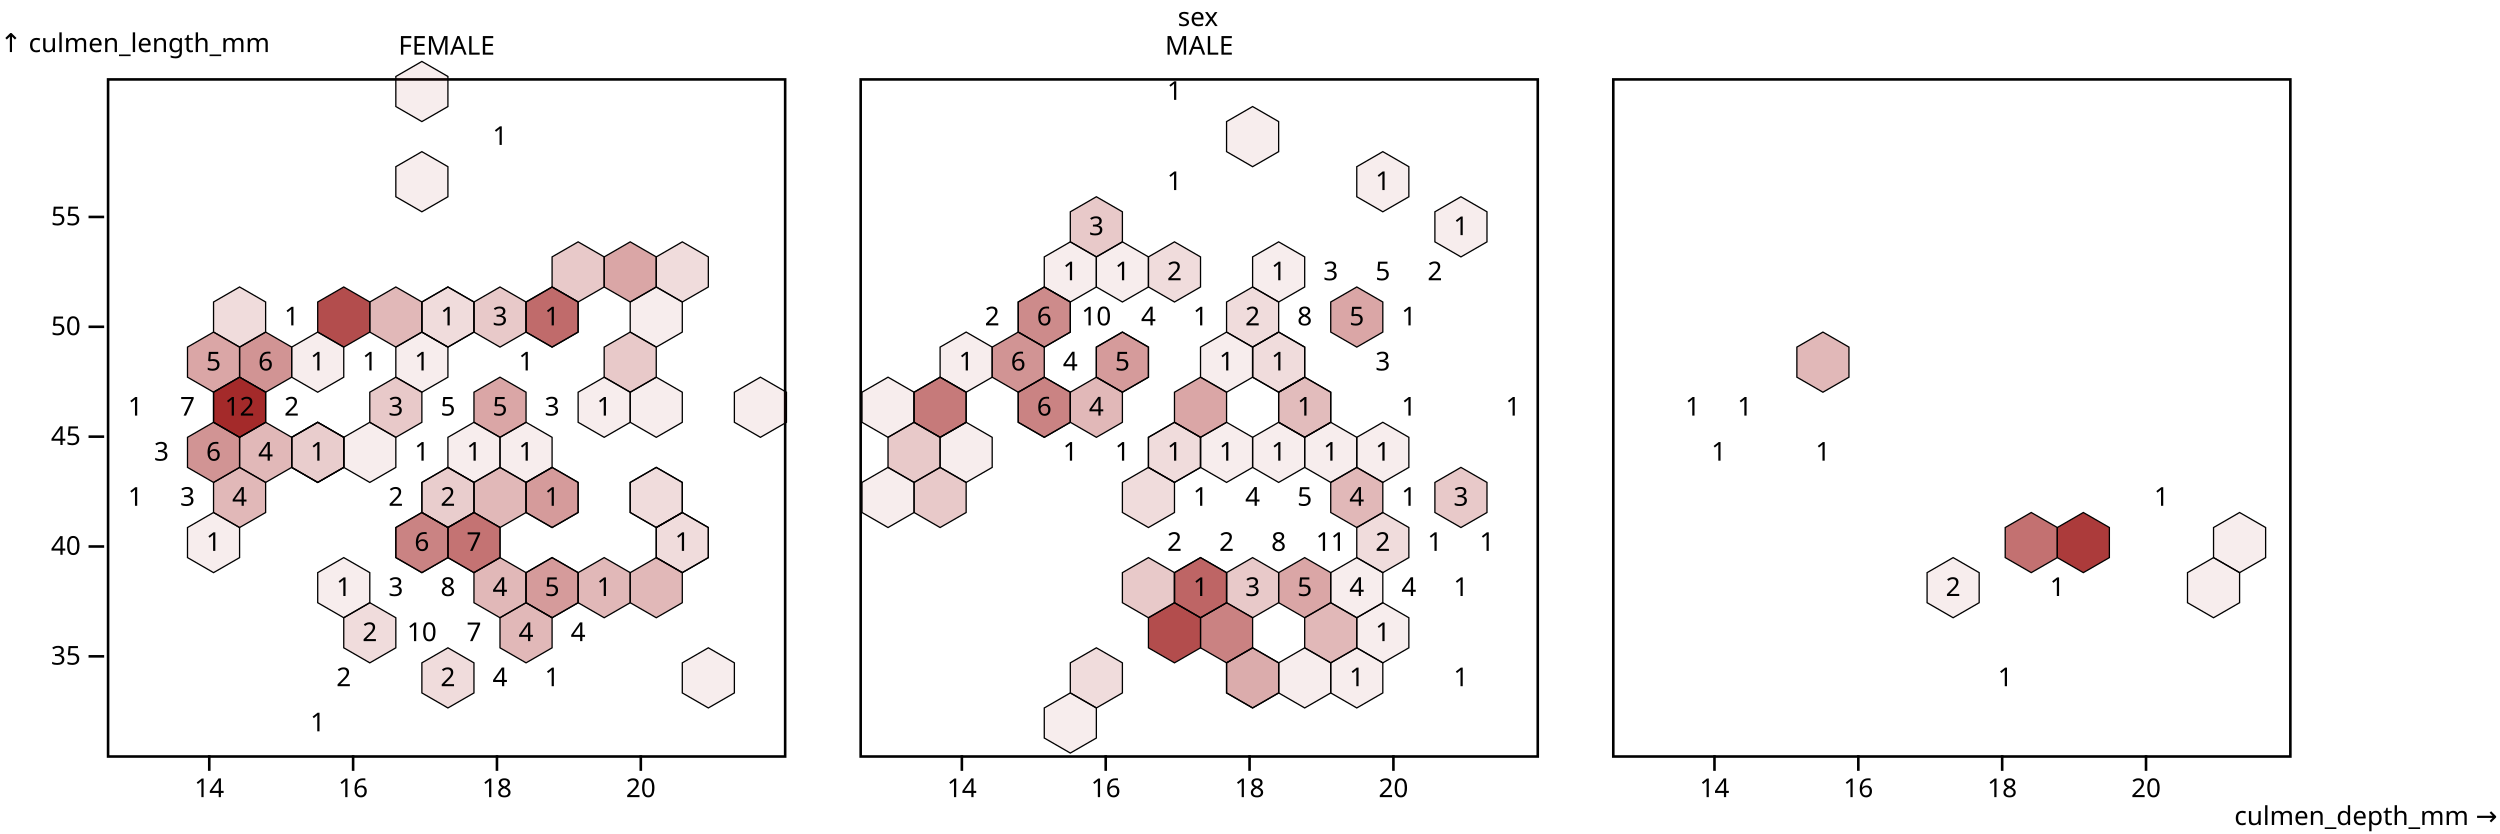
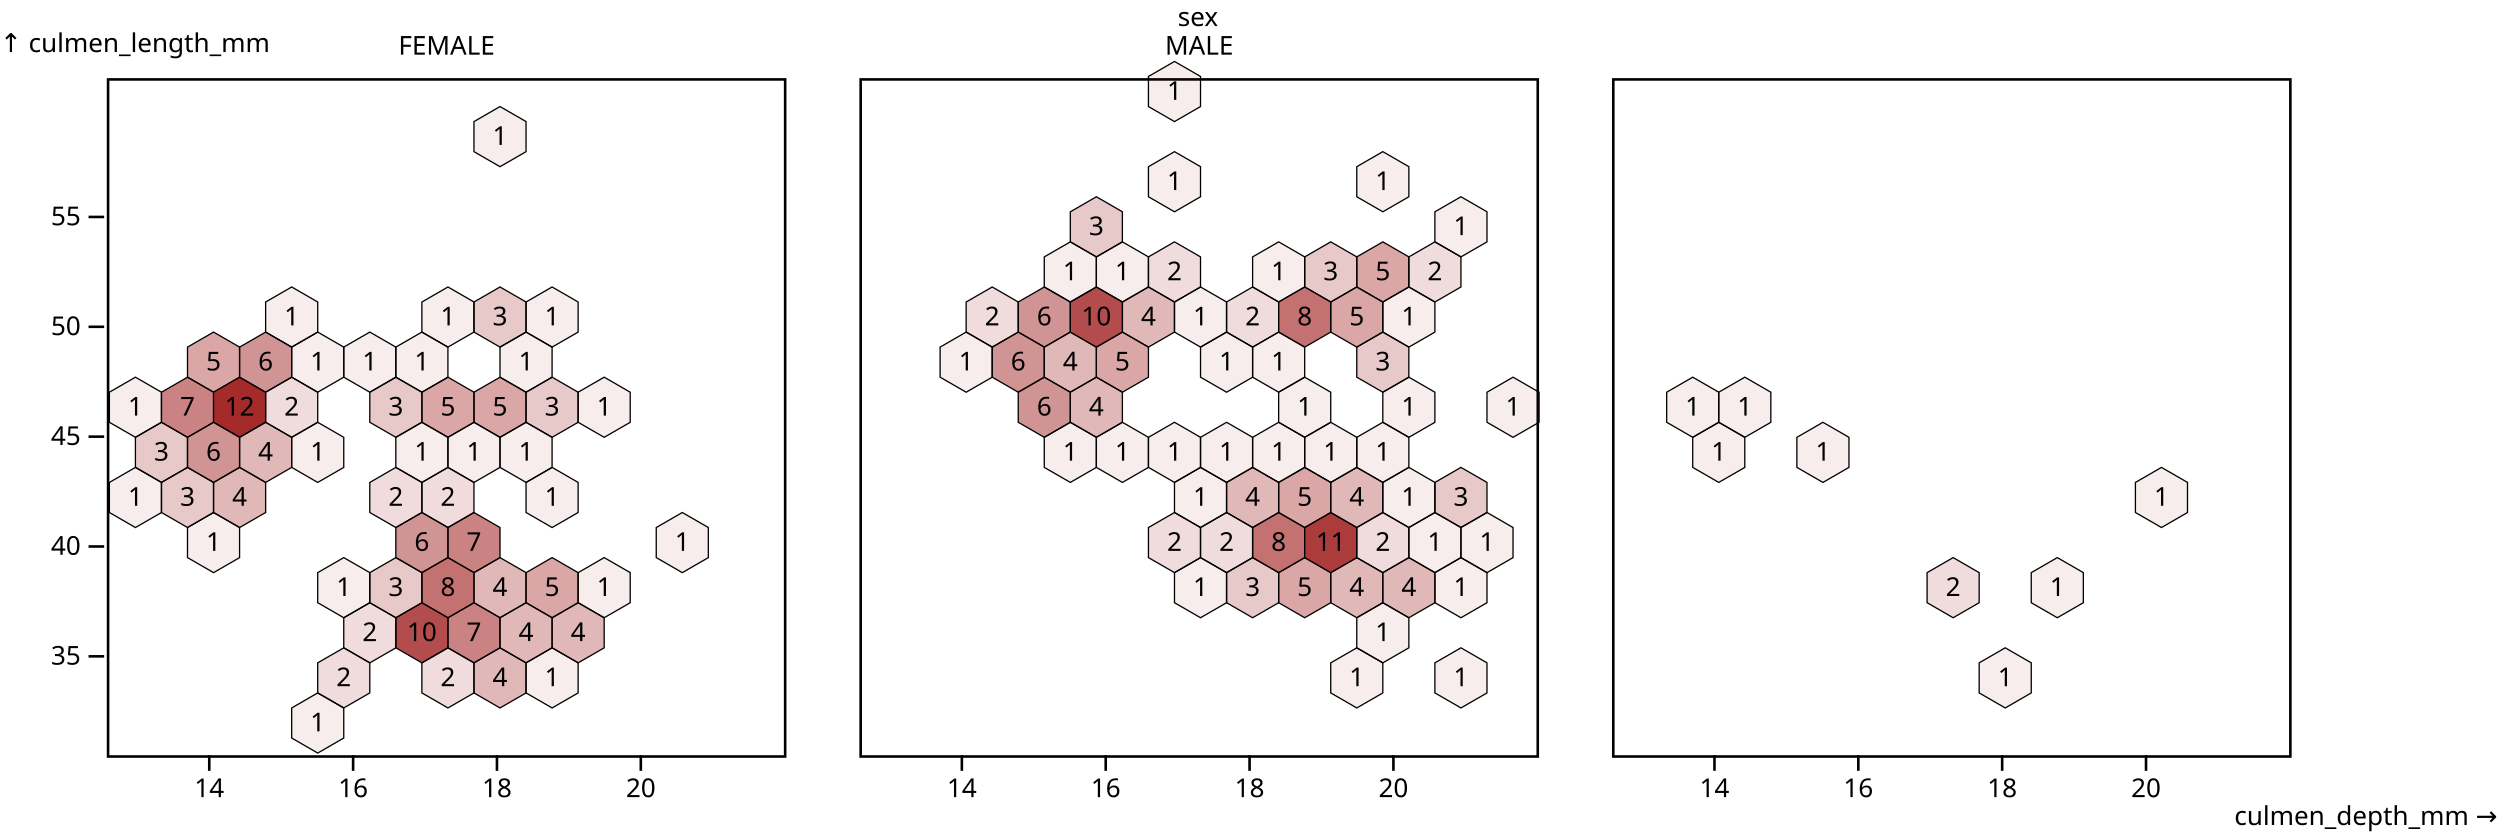
<svg xmlns="http://www.w3.org/2000/svg" class="plot" fill="currentColor" font-family="system-ui, sans-serif" font-size="10" text-anchor="middle" width="960" height="320" viewBox="0 0 960 320">
  <style>
    .plot {
      display: block;
      background: white;
      height: auto;
      height: intrinsic;
      max-width: 100%;
    }

    .plot text,
    .plot tspan {
      white-space: pre;
    }
  </style>
  <g aria-label="y-axis" aria-description="↑ culmen_length_mm" transform="translate(40,0)" fill="none" text-anchor="end" font-variant="tabular-nums">
    <g class="tick" opacity="1" transform="translate(0,252.0345)">
      <line stroke="currentColor" x2="-6" />
      <text fill="currentColor" x="-9" dy="0.32em">35</text>
    </g>
    <g class="tick" opacity="1" transform="translate(0,209.8527)">
      <line stroke="currentColor" x2="-6" />
      <text fill="currentColor" x="-9" dy="0.32em">40</text>
    </g>
    <g class="tick" opacity="1" transform="translate(0,167.6709)">
      <line stroke="currentColor" x2="-6" />
      <text fill="currentColor" x="-9" dy="0.32em">45</text>
    </g>
    <g class="tick" opacity="1" transform="translate(0,125.4891)">
      <line stroke="currentColor" x2="-6" />
      <text fill="currentColor" x="-9" dy="0.32em">50</text>
    </g>
    <g class="tick" opacity="1" transform="translate(0,83.30727)">
      <line stroke="currentColor" x2="-6" />
      <text fill="currentColor" x="-9" dy="0.32em">55</text>
    </g>
    <text fill="currentColor" transform="translate(-40,30)" dy="-1em" text-anchor="start">↑ culmen_length_mm</text>
  </g>
  <g aria-label="fx-axis" aria-description="sex" transform="translate(0,30)" fill="none" text-anchor="middle">
    <g class="tick" opacity="1" transform="translate(171.5,0)">
      <line stroke="currentColor" y2="0" />
      <text fill="currentColor" y="-9" dy="0em">FEMALE</text>
    </g>
    <g class="tick" opacity="1" transform="translate(460.5,0)">
      <line stroke="currentColor" y2="0" />
      <text fill="currentColor" y="-9" dy="0em">MALE</text>
    </g>
    <g class="tick" opacity="1" transform="translate(749.5,0)">
      <line stroke="currentColor" y2="0" />
      <text fill="currentColor" y="-9" dy="0em" />
    </g>
    <text fill="currentColor" transform="translate(460,-30)" dy="1em" text-anchor="middle">sex</text>
  </g>
  <g aria-label="x-axis" transform="translate(41,290)" fill="none" text-anchor="middle" font-variant="tabular-nums">
    <g class="tick" opacity="1" transform="translate(39.35714,0)">
      <line stroke="currentColor" y2="6" />
      <text fill="currentColor" y="9" dy="0.71em">14</text>
    </g>
    <g class="tick" opacity="1" transform="translate(94.59524,0)">
      <line stroke="currentColor" y2="6" />
      <text fill="currentColor" y="9" dy="0.71em">16</text>
    </g>
    <g class="tick" opacity="1" transform="translate(149.8333,0)">
      <line stroke="currentColor" y2="6" />
      <text fill="currentColor" y="9" dy="0.71em">18</text>
    </g>
    <g class="tick" opacity="1" transform="translate(205.0714,0)">
      <line stroke="currentColor" y2="6" />
      <text fill="currentColor" y="9" dy="0.71em">20</text>
    </g>
  </g>
  <g aria-label="x-axis" transform="translate(330,290)" fill="none" text-anchor="middle" font-variant="tabular-nums">
    <g class="tick" opacity="1" transform="translate(39.35714,0)">
      <line stroke="currentColor" y2="6" />
      <text fill="currentColor" y="9" dy="0.71em">14</text>
    </g>
    <g class="tick" opacity="1" transform="translate(94.59524,0)">
      <line stroke="currentColor" y2="6" />
      <text fill="currentColor" y="9" dy="0.71em">16</text>
    </g>
    <g class="tick" opacity="1" transform="translate(149.8333,0)">
      <line stroke="currentColor" y2="6" />
      <text fill="currentColor" y="9" dy="0.71em">18</text>
    </g>
    <g class="tick" opacity="1" transform="translate(205.0714,0)">
      <line stroke="currentColor" y2="6" />
      <text fill="currentColor" y="9" dy="0.71em">20</text>
    </g>
  </g>
  <g aria-label="x-axis" aria-description="culmen_depth_mm →" transform="translate(619,290)" fill="none" text-anchor="middle" font-variant="tabular-nums">
    <g class="tick" opacity="1" transform="translate(39.35714,0)">
      <line stroke="currentColor" y2="6" />
      <text fill="currentColor" y="9" dy="0.71em">14</text>
    </g>
    <g class="tick" opacity="1" transform="translate(94.59524,0)">
      <line stroke="currentColor" y2="6" />
      <text fill="currentColor" y="9" dy="0.71em">16</text>
    </g>
    <g class="tick" opacity="1" transform="translate(149.8333,0)">
      <line stroke="currentColor" y2="6" />
      <text fill="currentColor" y="9" dy="0.71em">18</text>
    </g>
    <g class="tick" opacity="1" transform="translate(205.0714,0)">
      <line stroke="currentColor" y2="6" />
      <text fill="currentColor" y="9" dy="0.71em">20</text>
    </g>
    <text fill="currentColor" transform="translate(340,30)" dy="-0.32em" text-anchor="end">culmen_depth_mm →</text>
  </g>
  <g aria-label="facet" transform="translate(41,0)">
    <rect aria-label="frame" fill="none" stroke="currentColor" transform="translate(0.5,0.5)" x="0" y="30" width="260" height="260" />
    <g aria-label="dot" fill="brown" stroke="black" stroke-width="0.5" transform="translate(0.5,0.5)">
+       <path transform="translate(140.5,207.8461)" d="M0,11.547L10,5.774L10,-5.774L0,-11.547L-10,-5.774L-10,5.774Z" fill-opacity="0.583" />
+       <path transform="translate(180.5,242.4871)" d="M0,11.547L10,5.774L10,-5.774L0,-11.547L-10,-5.774L-10,5.774Z" fill-opacity="0.333" />
+       <path transform="translate(150.5,225.1666)" d="M0,11.547L10,5.774L10,-5.774L0,-11.547L-10,-5.774L-10,5.774Z" fill-opacity="0.333" />
+       <path transform="translate(140.5,242.4871)" d="M0,11.547L10,5.774L10,-5.774L0,-11.547L-10,-5.774L-10,5.774Z" fill-opacity="0.583" />
+       <path transform="translate(170.5,225.1666)" d="M0,11.547L10,5.774L10,-5.774L0,-11.547L-10,-5.774L-10,5.774Z" fill-opacity="0.417" />
+       <path transform="translate(150.5,259.8076)" d="M0,11.547L10,5.774L10,-5.774L0,-11.547L-10,-5.774L-10,5.774Z" fill-opacity="0.333" />
+       <path transform="translate(120.5,207.8461)" d="M0,11.547L10,5.774L10,-5.774L0,-11.547L-10,-5.774L-10,5.774Z" fill-opacity="0.5" />
+       <path transform="translate(120.5,242.4871)" d="M0,11.547L10,5.774L10,-5.774L0,-11.547L-10,-5.774L-10,5.774Z" fill-opacity="0.833" />
+       <path transform="translate(170.5,190.5256)" d="M0,11.547L10,5.774L10,-5.774L0,-11.547L-10,-5.774L-10,5.774Z" fill-opacity="0.083" />
+       <path transform="translate(190.5,225.1666)" d="M0,11.547L10,5.774L10,-5.774L0,-11.547L-10,-5.774L-10,5.774Z" fill-opacity="0.083" />
+       <path transform="translate(160.5,242.4871)" d="M0,11.547L10,5.774L10,-5.774L0,-11.547L-10,-5.774L-10,5.774Z" fill-opacity="0.333" />
+       <path transform="translate(130.5,225.1666)" d="M0,11.547L10,5.774L10,-5.774L0,-11.547L-10,-5.774L-10,5.774Z" fill-opacity="0.667" />
+       <path transform="translate(100.5,242.4871)" d="M0,11.547L10,5.774L10,-5.774L0,-11.547L-10,-5.774L-10,5.774Z" fill-opacity="0.167" />
+       <path transform="translate(170.5,259.8076)" d="M0,11.547L10,5.774L10,-5.774L0,-11.547L-10,-5.774L-10,5.774Z" fill-opacity="0.083" />
+       <path transform="translate(130.5,259.8076)" d="M0,11.547L10,5.774L10,-5.774L0,-11.547L-10,-5.774L-10,5.774Z" fill-opacity="0.167" />
+       <path transform="translate(90.5,259.8076)" d="M0,11.547L10,5.774L10,-5.774L0,-11.547L-10,-5.774L-10,5.774Z" fill-opacity="0.167" />
+       <path transform="translate(90.5,225.1666)" d="M0,11.547L10,5.774L10,-5.774L0,-11.547L-10,-5.774L-10,5.774Z" fill-opacity="0.083" />
+       <path transform="translate(110.5,225.1666)" d="M0,11.547L10,5.774L10,-5.774L0,-11.547L-10,-5.774L-10,5.774Z" fill-opacity="0.25" />
      <path transform="translate(220.5,207.8461)" d="M0,11.547L10,5.774L10,-5.774L0,-11.547L-10,-5.774L-10,5.774Z" fill-opacity="0.083" />
-       <path transform="translate(190.5,225.1666)" d="M0,11.547L10,5.774L10,-5.774L0,-11.547L-10,-5.774L-10,5.774Z" fill-opacity="0.333" />
-       <path transform="translate(230.5,259.8076)" d="M0,11.547L10,5.774L10,-5.774L0,-11.547L-10,-5.774L-10,5.774Z" fill-opacity="0.083" />
-       <path transform="translate(250.5,155.8846)" d="M0,11.547L10,5.774L10,-5.774L0,-11.547L-10,-5.774L-10,5.774Z" fill-opacity="0.083" />
-       <path transform="translate(210.5,225.1666)" d="M0,11.547L10,5.774L10,-5.774L0,-11.547L-10,-5.774L-10,5.774Z" fill-opacity="0.333" />
-       <path transform="translate(170.5,190.5256)" d="M0,11.547L10,5.774L10,-5.774L0,-11.547L-10,-5.774L-10,5.774Z" fill-opacity="0.417" />
-       <path transform="translate(150.5,190.5256)" d="M0,11.547L10,5.774L10,-5.774L0,-11.547L-10,-5.774L-10,5.774Z" fill-opacity="0.333" />
-       <path transform="translate(130.5,190.5256)" d="M0,11.547L10,5.774L10,-5.774L0,-11.547L-10,-5.774L-10,5.774Z" fill-opacity="0.083" />
-       <path transform="translate(210.5,190.5256)" d="M0,11.547L10,5.774L10,-5.774L0,-11.547L-10,-5.774L-10,5.774Z" fill-opacity="0.083" />
-       <path transform="translate(160.5,173.2051)" d="M0,11.547L10,5.774L10,-5.774L0,-11.547L-10,-5.774L-10,5.774Z" fill-opacity="0.083" />
-       <path transform="translate(210.5,155.8846)" d="M0,11.547L10,5.774L10,-5.774L0,-11.547L-10,-5.774L-10,5.774Z" fill-opacity="0.083" />
-       <path transform="translate(140.5,207.8461)" d="M0,11.547L10,5.774L10,-5.774L0,-11.547L-10,-5.774L-10,5.774Z" fill-opacity="0.167" />
-       <path transform="translate(120.5,207.8461)" d="M0,11.547L10,5.774L10,-5.774L0,-11.547L-10,-5.774L-10,5.774Z" fill-opacity="0.167" />
-       <path transform="translate(200.5,103.923)" d="M0,11.547L10,5.774L10,-5.774L0,-11.547L-10,-5.774L-10,5.774Z" fill-opacity="0.417" />
-       <path transform="translate(220.5,103.923)" d="M0,11.547L10,5.774L10,-5.774L0,-11.547L-10,-5.774L-10,5.774Z" fill-opacity="0.167" />
-       <path transform="translate(210.5,121.2436)" d="M0,11.547L10,5.774L10,-5.774L0,-11.547L-10,-5.774L-10,5.774Z" fill-opacity="0.083" />
-       <path transform="translate(180.5,103.923)" d="M0,11.547L10,5.774L10,-5.774L0,-11.547L-10,-5.774L-10,5.774Z" fill-opacity="0.25" />
-       <path transform="translate(170.5,121.2436)" d="M0,11.547L10,5.774L10,-5.774L0,-11.547L-10,-5.774L-10,5.774Z" fill-opacity="0.667" />
-       <path transform="translate(200.5,138.5641)" d="M0,11.547L10,5.774L10,-5.774L0,-11.547L-10,-5.774L-10,5.774Z" fill-opacity="0.25" />
-       <path transform="translate(110.5,121.2436)" d="M0,11.547L10,5.774L10,-5.774L0,-11.547L-10,-5.774L-10,5.774Z" fill-opacity="0.333" />
-       <path transform="translate(60.5,138.5641)" d="M0,11.547L10,5.774L10,-5.774L0,-11.547L-10,-5.774L-10,5.774Z" fill-opacity="0.5" />
-       <path transform="translate(50.5,121.2436)" d="M0,11.547L10,5.774L10,-5.774L0,-11.547L-10,-5.774L-10,5.774Z" fill-opacity="0.167" />
-       <path transform="translate(120.5,34.64102)" d="M0,11.547L10,5.774L10,-5.774L0,-11.547L-10,-5.774L-10,5.774Z" fill-opacity="0.083" />
-       <path transform="translate(90.5,121.2436)" d="M0,11.547L10,5.774L10,-5.774L0,-11.547L-10,-5.774L-10,5.774Z" fill-opacity="0.833" />
-       <path transform="translate(80.5,173.2051)" d="M0,11.547L10,5.774L10,-5.774L0,-11.547L-10,-5.774L-10,5.774Z" fill-opacity="0.083" />
-       <path transform="translate(100.5,173.2051)" d="M0,11.547L10,5.774L10,-5.774L0,-11.547L-10,-5.774L-10,5.774Z" fill-opacity="0.083" />
-       <path transform="translate(130.5,121.2436)" d="M0,11.547L10,5.774L10,-5.774L0,-11.547L-10,-5.774L-10,5.774Z" fill-opacity="0.083" />
-       <path transform="translate(120.5,69.28203)" d="M0,11.547L10,5.774L10,-5.774L0,-11.547L-10,-5.774L-10,5.774Z" fill-opacity="0.083" />
-       <path transform="translate(140.5,207.8461)" d="M0,11.547L10,5.774L10,-5.774L0,-11.547L-10,-5.774L-10,5.774Z" fill-opacity="0.583" />
-       <path transform="translate(150.5,225.1666)" d="M0,11.547L10,5.774L10,-5.774L0,-11.547L-10,-5.774L-10,5.774Z" fill-opacity="0.333" />
-       <path transform="translate(170.5,225.1666)" d="M0,11.547L10,5.774L10,-5.774L0,-11.547L-10,-5.774L-10,5.774Z" fill-opacity="0.417" />
-       <path transform="translate(120.5,207.8461)" d="M0,11.547L10,5.774L10,-5.774L0,-11.547L-10,-5.774L-10,5.774Z" fill-opacity="0.5" />
-       <path transform="translate(170.5,190.5256)" d="M0,11.547L10,5.774L10,-5.774L0,-11.547L-10,-5.774L-10,5.774Z" fill-opacity="0.083" />
-       <path transform="translate(160.5,242.4871)" d="M0,11.547L10,5.774L10,-5.774L0,-11.547L-10,-5.774L-10,5.774Z" fill-opacity="0.333" />
-       <path transform="translate(100.5,242.4871)" d="M0,11.547L10,5.774L10,-5.774L0,-11.547L-10,-5.774L-10,5.774Z" fill-opacity="0.167" />
-       <path transform="translate(130.5,259.8076)" d="M0,11.547L10,5.774L10,-5.774L0,-11.547L-10,-5.774L-10,5.774Z" fill-opacity="0.167" />
-       <path transform="translate(90.5,225.1666)" d="M0,11.547L10,5.774L10,-5.774L0,-11.547L-10,-5.774L-10,5.774Z" fill-opacity="0.083" />
-       <path transform="translate(220.5,207.8461)" d="M0,11.547L10,5.774L10,-5.774L0,-11.547L-10,-5.774L-10,5.774Z" fill-opacity="0.083" />
+       <path transform="translate(80.5,277.1281)" d="M0,11.547L10,5.774L10,-5.774L0,-11.547L-10,-5.774L-10,5.774Z" fill-opacity="0.083" />
      <path transform="translate(150.5,155.8846)" d="M0,11.547L10,5.774L10,-5.774L0,-11.547L-10,-5.774L-10,5.774Z" fill-opacity="0.417" />
+       <path transform="translate(170.5,155.8846)" d="M0,11.547L10,5.774L10,-5.774L0,-11.547L-10,-5.774L-10,5.774Z" fill-opacity="0.25" />
      <path transform="translate(140.5,173.2051)" d="M0,11.547L10,5.774L10,-5.774L0,-11.547L-10,-5.774L-10,5.774Z" fill-opacity="0.083" />
+       <path transform="translate(130.5,155.8846)" d="M0,11.547L10,5.774L10,-5.774L0,-11.547L-10,-5.774L-10,5.774Z" fill-opacity="0.417" />
+       <path transform="translate(150.5,51.96152)" d="M0,11.547L10,5.774L10,-5.774L0,-11.547L-10,-5.774L-10,5.774Z" fill-opacity="0.083" />
      <path transform="translate(130.5,190.5256)" d="M0,11.547L10,5.774L10,-5.774L0,-11.547L-10,-5.774L-10,5.774Z" fill-opacity="0.167" />
+       <path transform="translate(110.5,190.5256)" d="M0,11.547L10,5.774L10,-5.774L0,-11.547L-10,-5.774L-10,5.774Z" fill-opacity="0.167" />
      <path transform="translate(150.5,121.2436)" d="M0,11.547L10,5.774L10,-5.774L0,-11.547L-10,-5.774L-10,5.774Z" fill-opacity="0.25" />
      <path transform="translate(120.5,138.5641)" d="M0,11.547L10,5.774L10,-5.774L0,-11.547L-10,-5.774L-10,5.774Z" fill-opacity="0.083" />
+       <path transform="translate(160.5,138.5641)" d="M0,11.547L10,5.774L10,-5.774L0,-11.547L-10,-5.774L-10,5.774Z" fill-opacity="0.083" />
      <path transform="translate(110.5,155.8846)" d="M0,11.547L10,5.774L10,-5.774L0,-11.547L-10,-5.774L-10,5.774Z" fill-opacity="0.25" />
+       <path transform="translate(120.5,173.2051)" d="M0,11.547L10,5.774L10,-5.774L0,-11.547L-10,-5.774L-10,5.774Z" fill-opacity="0.083" />
      <path transform="translate(130.5,121.2436)" d="M0,11.547L10,5.774L10,-5.774L0,-11.547L-10,-5.774L-10,5.774Z" fill-opacity="0.083" />
+       <path transform="translate(100.5,138.5641)" d="M0,11.547L10,5.774L10,-5.774L0,-11.547L-10,-5.774L-10,5.774Z" fill-opacity="0.083" />
      <path transform="translate(190.5,155.8846)" d="M0,11.547L10,5.774L10,-5.774L0,-11.547L-10,-5.774L-10,5.774Z" fill-opacity="0.083" />
+       <path transform="translate(160.5,173.2051)" d="M0,11.547L10,5.774L10,-5.774L0,-11.547L-10,-5.774L-10,5.774Z" fill-opacity="0.083" />
      <path transform="translate(170.5,121.2436)" d="M0,11.547L10,5.774L10,-5.774L0,-11.547L-10,-5.774L-10,5.774Z" fill-opacity="0.083" />
+       <path transform="translate(10.5,155.8846)" d="M0,11.547L10,5.774L10,-5.774L0,-11.547L-10,-5.774L-10,5.774Z" fill-opacity="0.083" />
      <path transform="translate(40.5,138.5641)" d="M0,11.547L10,5.774L10,-5.774L0,-11.547L-10,-5.774L-10,5.774Z" fill-opacity="0.417" />
+       <path transform="translate(30.5,155.8846)" d="M0,11.547L10,5.774L10,-5.774L0,-11.547L-10,-5.774L-10,5.774Z" fill-opacity="0.583" />
      <path transform="translate(50.5,155.8846)" d="M0,11.547L10,5.774L10,-5.774L0,-11.547L-10,-5.774L-10,5.774Z" fill-opacity="1" />
+       <path transform="translate(20.5,173.2051)" d="M0,11.547L10,5.774L10,-5.774L0,-11.547L-10,-5.774L-10,5.774Z" fill-opacity="0.25" />
      <path transform="translate(40.5,207.8461)" d="M0,11.547L10,5.774L10,-5.774L0,-11.547L-10,-5.774L-10,5.774Z" fill-opacity="0.083" />
+       <path transform="translate(30.5,190.5256)" d="M0,11.547L10,5.774L10,-5.774L0,-11.547L-10,-5.774L-10,5.774Z" fill-opacity="0.25" />
      <path transform="translate(60.5,173.2051)" d="M0,11.547L10,5.774L10,-5.774L0,-11.547L-10,-5.774L-10,5.774Z" fill-opacity="0.333" />
+       <path transform="translate(10.5,190.5256)" d="M0,11.547L10,5.774L10,-5.774L0,-11.547L-10,-5.774L-10,5.774Z" fill-opacity="0.083" />
      <path transform="translate(50.5,190.5256)" d="M0,11.547L10,5.774L10,-5.774L0,-11.547L-10,-5.774L-10,5.774Z" fill-opacity="0.333" />
+       <path transform="translate(60.5,138.5641)" d="M0,11.547L10,5.774L10,-5.774L0,-11.547L-10,-5.774L-10,5.774Z" fill-opacity="0.5" />
      <path transform="translate(40.5,173.2051)" d="M0,11.547L10,5.774L10,-5.774L0,-11.547L-10,-5.774L-10,5.774Z" fill-opacity="0.5" />
+       <path transform="translate(70.5,155.8846)" d="M0,11.547L10,5.774L10,-5.774L0,-11.547L-10,-5.774L-10,5.774Z" fill-opacity="0.167" />
      <path transform="translate(80.5,138.5641)" d="M0,11.547L10,5.774L10,-5.774L0,-11.547L-10,-5.774L-10,5.774Z" fill-opacity="0.083" />
-       <path transform="translate(80.5,173.2051)" d="M0,11.547L10,5.774L10,-5.774L0,-11.547L-10,-5.774L-10,5.774Z" fill-opacity="0.083" />
-       <path transform="translate(210.5,190.5256)" d="M0,11.547L10,5.774L10,-5.774L0,-11.547L-10,-5.774L-10,5.774Z" fill-opacity="0.083" />
-       <path transform="translate(170.5,225.1666)" d="M0,11.547L10,5.774L10,-5.774L0,-11.547L-10,-5.774L-10,5.774Z" fill-opacity="0.083" />
-       <path transform="translate(50.5,155.8846)" d="M0,11.547L10,5.774L10,-5.774L0,-11.547L-10,-5.774L-10,5.774Z" fill-opacity="0.083" />
+       <path transform="translate(70.5,121.2436)" d="M0,11.547L10,5.774L10,-5.774L0,-11.547L-10,-5.774L-10,5.774Z" fill-opacity="0.083" />
      <path transform="translate(80.5,173.2051)" d="M0,11.547L10,5.774L10,-5.774L0,-11.547L-10,-5.774L-10,5.774Z" fill-opacity="0.083" />
    </g>
    <g aria-label="text" font-variant="tabular-nums" transform="translate(0.5,0.5)">
      <text y="0.32em" transform="translate(140.5,207.8461)">7</text>
      <text y="0.32em" transform="translate(180.5,242.4871)">4</text>
      <text y="0.32em" transform="translate(150.5,225.1666)">4</text>
      <text y="0.32em" transform="translate(140.5,242.4871)">7</text>
      <text y="0.32em" transform="translate(170.5,225.1666)">5</text>
      <text y="0.32em" transform="translate(150.5,259.8076)">4</text>
      <text y="0.32em" transform="translate(120.5,207.8461)">6</text>
      <text y="0.32em" transform="translate(120.5,242.4871)">10</text>
      <text y="0.32em" transform="translate(170.5,190.5256)">1</text>
      <text y="0.32em" transform="translate(190.5,225.1666)">1</text>
      <text y="0.32em" transform="translate(160.5,242.4871)">4</text>
      <text y="0.32em" transform="translate(130.5,225.1666)">8</text>
      <text y="0.32em" transform="translate(100.5,242.4871)">2</text>
      <text y="0.32em" transform="translate(170.5,259.8076)">1</text>
      <text y="0.32em" transform="translate(130.5,259.8076)">2</text>
      <text y="0.32em" transform="translate(90.5,259.8076)">2</text>
      <text y="0.32em" transform="translate(90.5,225.1666)">1</text>
      <text y="0.32em" transform="translate(110.5,225.1666)">3</text>
      <text y="0.32em" transform="translate(220.5,207.8461)">1</text>
      <text y="0.32em" transform="translate(80.5,277.1281)">1</text>
      <text y="0.32em" transform="translate(150.5,155.8846)">5</text>
      <text y="0.32em" transform="translate(170.5,155.8846)">3</text>
      <text y="0.32em" transform="translate(140.5,173.2051)">1</text>
      <text y="0.32em" transform="translate(130.5,155.8846)">5</text>
      <text y="0.32em" transform="translate(150.5,51.96152)">1</text>
      <text y="0.32em" transform="translate(130.5,190.5256)">2</text>
      <text y="0.32em" transform="translate(110.5,190.5256)">2</text>
      <text y="0.32em" transform="translate(150.5,121.2436)">3</text>
      <text y="0.32em" transform="translate(120.5,138.5641)">1</text>
      <text y="0.32em" transform="translate(160.5,138.5641)">1</text>
      <text y="0.32em" transform="translate(110.5,155.8846)">3</text>
      <text y="0.32em" transform="translate(120.5,173.2051)">1</text>
      <text y="0.32em" transform="translate(130.5,121.2436)">1</text>
      <text y="0.32em" transform="translate(100.5,138.5641)">1</text>
      <text y="0.32em" transform="translate(190.5,155.8846)">1</text>
      <text y="0.32em" transform="translate(160.5,173.2051)">1</text>
      <text y="0.32em" transform="translate(170.5,121.2436)">1</text>
      <text y="0.32em" transform="translate(10.5,155.8846)">1</text>
      <text y="0.32em" transform="translate(40.5,138.5641)">5</text>
      <text y="0.32em" transform="translate(30.5,155.8846)">7</text>
      <text y="0.32em" transform="translate(50.5,155.8846)">12</text>
      <text y="0.32em" transform="translate(20.5,173.2051)">3</text>
      <text y="0.32em" transform="translate(40.5,207.8461)">1</text>
      <text y="0.32em" transform="translate(30.5,190.5256)">3</text>
      <text y="0.32em" transform="translate(60.5,173.2051)">4</text>
      <text y="0.32em" transform="translate(10.5,190.5256)">1</text>
      <text y="0.32em" transform="translate(50.5,190.5256)">4</text>
      <text y="0.32em" transform="translate(60.5,138.5641)">6</text>
      <text y="0.32em" transform="translate(40.5,173.2051)">6</text>
      <text y="0.32em" transform="translate(70.5,155.8846)">2</text>
      <text y="0.32em" transform="translate(80.5,138.5641)">1</text>
      <text y="0.32em" transform="translate(70.5,121.2436)">1</text>
      <text y="0.32em" transform="translate(80.5,173.2051)">1</text>
    </g>
  </g>
  <g aria-label="facet" transform="translate(330,0)">
    <rect aria-label="frame" fill="none" stroke="currentColor" transform="translate(0.5,0.5)" x="0" y="30" width="260" height="260" />
    <g aria-label="dot" fill="brown" stroke="black" stroke-width="0.5" transform="translate(0.5,0.5)">
      <path transform="translate(170.5,225.1666)" d="M0,11.547L10,5.774L10,-5.774L0,-11.547L-10,-5.774L-10,5.774Z" fill-opacity="0.417" />
+       <path transform="translate(220.5,207.8461)" d="M0,11.547L10,5.774L10,-5.774L0,-11.547L-10,-5.774L-10,5.774Z" fill-opacity="0.083" />
+       <path transform="translate(190.5,225.1666)" d="M0,11.547L10,5.774L10,-5.774L0,-11.547L-10,-5.774L-10,5.774Z" fill-opacity="0.333" />
+       <path transform="translate(230.5,225.1666)" d="M0,11.547L10,5.774L10,-5.774L0,-11.547L-10,-5.774L-10,5.774Z" fill-opacity="0.083" />
+       <path transform="translate(230.5,259.8076)" d="M0,11.547L10,5.774L10,-5.774L0,-11.547L-10,-5.774L-10,5.774Z" fill-opacity="0.083" />
      <path transform="translate(230.5,190.5256)" d="M0,11.547L10,5.774L10,-5.774L0,-11.547L-10,-5.774L-10,5.774Z" fill-opacity="0.25" />
+       <path transform="translate(250.5,155.8846)" d="M0,11.547L10,5.774L10,-5.774L0,-11.547L-10,-5.774L-10,5.774Z" fill-opacity="0.083" />
      <path transform="translate(150.5,225.1666)" d="M0,11.547L10,5.774L10,-5.774L0,-11.547L-10,-5.774L-10,5.774Z" fill-opacity="0.25" />
+       <path transform="translate(130.5,225.1666)" d="M0,11.547L10,5.774L10,-5.774L0,-11.547L-10,-5.774L-10,5.774Z" fill-opacity="0.083" />
+       <path transform="translate(160.5,207.8461)" d="M0,11.547L10,5.774L10,-5.774L0,-11.547L-10,-5.774L-10,5.774Z" fill-opacity="0.667" />
+       <path transform="translate(180.5,207.8461)" d="M0,11.547L10,5.774L10,-5.774L0,-11.547L-10,-5.774L-10,5.774Z" fill-opacity="0.917" />
+       <path transform="translate(240.5,207.8461)" d="M0,11.547L10,5.774L10,-5.774L0,-11.547L-10,-5.774L-10,5.774Z" fill-opacity="0.083" />
+       <path transform="translate(210.5,225.1666)" d="M0,11.547L10,5.774L10,-5.774L0,-11.547L-10,-5.774L-10,5.774Z" fill-opacity="0.333" />
      <path transform="translate(200.5,173.2051)" d="M0,11.547L10,5.774L10,-5.774L0,-11.547L-10,-5.774L-10,5.774Z" fill-opacity="0.083" />
      <path transform="translate(190.5,190.5256)" d="M0,11.547L10,5.774L10,-5.774L0,-11.547L-10,-5.774L-10,5.774Z" fill-opacity="0.333" />
+       <path transform="translate(170.5,190.5256)" d="M0,11.547L10,5.774L10,-5.774L0,-11.547L-10,-5.774L-10,5.774Z" fill-opacity="0.417" />
+       <path transform="translate(150.5,190.5256)" d="M0,11.547L10,5.774L10,-5.774L0,-11.547L-10,-5.774L-10,5.774Z" fill-opacity="0.333" />
      <path transform="translate(170.5,155.8846)" d="M0,11.547L10,5.774L10,-5.774L0,-11.547L-10,-5.774L-10,5.774Z" fill-opacity="0.083" />
+       <path transform="translate(130.5,190.5256)" d="M0,11.547L10,5.774L10,-5.774L0,-11.547L-10,-5.774L-10,5.774Z" fill-opacity="0.083" />
      <path transform="translate(190.5,259.8076)" d="M0,11.547L10,5.774L10,-5.774L0,-11.547L-10,-5.774L-10,5.774Z" fill-opacity="0.083" />
+       <path transform="translate(210.5,190.5256)" d="M0,11.547L10,5.774L10,-5.774L0,-11.547L-10,-5.774L-10,5.774Z" fill-opacity="0.083" />
      <path transform="translate(200.5,242.4871)" d="M0,11.547L10,5.774L10,-5.774L0,-11.547L-10,-5.774L-10,5.774Z" fill-opacity="0.083" />
+       <path transform="translate(160.5,173.2051)" d="M0,11.547L10,5.774L10,-5.774L0,-11.547L-10,-5.774L-10,5.774Z" fill-opacity="0.083" />
      <path transform="translate(200.5,207.8461)" d="M0,11.547L10,5.774L10,-5.774L0,-11.547L-10,-5.774L-10,5.774Z" fill-opacity="0.167" />
      <path transform="translate(180.5,173.2051)" d="M0,11.547L10,5.774L10,-5.774L0,-11.547L-10,-5.774L-10,5.774Z" fill-opacity="0.083" />
+       <path transform="translate(210.5,155.8846)" d="M0,11.547L10,5.774L10,-5.774L0,-11.547L-10,-5.774L-10,5.774Z" fill-opacity="0.083" />
      <path transform="translate(140.5,173.2051)" d="M0,11.547L10,5.774L10,-5.774L0,-11.547L-10,-5.774L-10,5.774Z" fill-opacity="0.083" />
+       <path transform="translate(140.5,207.8461)" d="M0,11.547L10,5.774L10,-5.774L0,-11.547L-10,-5.774L-10,5.774Z" fill-opacity="0.167" />
+       <path transform="translate(120.5,207.8461)" d="M0,11.547L10,5.774L10,-5.774L0,-11.547L-10,-5.774L-10,5.774Z" fill-opacity="0.167" />
      <path transform="translate(190.5,121.2436)" d="M0,11.547L10,5.774L10,-5.774L0,-11.547L-10,-5.774L-10,5.774Z" fill-opacity="0.417" />
+       <path transform="translate(200.5,103.923)" d="M0,11.547L10,5.774L10,-5.774L0,-11.547L-10,-5.774L-10,5.774Z" fill-opacity="0.417" />
      <path transform="translate(150.5,121.2436)" d="M0,11.547L10,5.774L10,-5.774L0,-11.547L-10,-5.774L-10,5.774Z" fill-opacity="0.167" />
+       <path transform="translate(220.5,103.923)" d="M0,11.547L10,5.774L10,-5.774L0,-11.547L-10,-5.774L-10,5.774Z" fill-opacity="0.167" />
      <path transform="translate(160.5,103.923)" d="M0,11.547L10,5.774L10,-5.774L0,-11.547L-10,-5.774L-10,5.774Z" fill-opacity="0.083" />
+       <path transform="translate(210.5,121.2436)" d="M0,11.547L10,5.774L10,-5.774L0,-11.547L-10,-5.774L-10,5.774Z" fill-opacity="0.083" />
      <path transform="translate(160.5,138.5641)" d="M0,11.547L10,5.774L10,-5.774L0,-11.547L-10,-5.774L-10,5.774Z" fill-opacity="0.083" />
      <path transform="translate(140.5,138.5641)" d="M0,11.547L10,5.774L10,-5.774L0,-11.547L-10,-5.774L-10,5.774Z" fill-opacity="0.083" />
+       <path transform="translate(180.5,103.923)" d="M0,11.547L10,5.774L10,-5.774L0,-11.547L-10,-5.774L-10,5.774Z" fill-opacity="0.25" />
+       <path transform="translate(170.5,121.2436)" d="M0,11.547L10,5.774L10,-5.774L0,-11.547L-10,-5.774L-10,5.774Z" fill-opacity="0.667" />
      <path transform="translate(230.5,86.60254)" d="M0,11.547L10,5.774L10,-5.774L0,-11.547L-10,-5.774L-10,5.774Z" fill-opacity="0.083" />
+       <path transform="translate(200.5,138.5641)" d="M0,11.547L10,5.774L10,-5.774L0,-11.547L-10,-5.774L-10,5.774Z" fill-opacity="0.25" />
      <path transform="translate(200.5,69.28203)" d="M0,11.547L10,5.774L10,-5.774L0,-11.547L-10,-5.774L-10,5.774Z" fill-opacity="0.083" />
+       <path transform="translate(110.5,121.2436)" d="M0,11.547L10,5.774L10,-5.774L0,-11.547L-10,-5.774L-10,5.774Z" fill-opacity="0.333" />
      <path transform="translate(70.5,121.2436)" d="M0,11.547L10,5.774L10,-5.774L0,-11.547L-10,-5.774L-10,5.774Z" fill-opacity="0.5" />
+       <path transform="translate(60.5,138.5641)" d="M0,11.547L10,5.774L10,-5.774L0,-11.547L-10,-5.774L-10,5.774Z" fill-opacity="0.5" />
      <path transform="translate(70.5,155.8846)" d="M0,11.547L10,5.774L10,-5.774L0,-11.547L-10,-5.774L-10,5.774Z" fill-opacity="0.5" />
      <path transform="translate(100.5,138.5641)" d="M0,11.547L10,5.774L10,-5.774L0,-11.547L-10,-5.774L-10,5.774Z" fill-opacity="0.417" />
+       <path transform="translate(80.5,138.5641)" d="M0,11.547L10,5.774L10,-5.774L0,-11.547L-10,-5.774L-10,5.774Z" fill-opacity="0.333" />
+       <path transform="translate(50.5,121.2436)" d="M0,11.547L10,5.774L10,-5.774L0,-11.547L-10,-5.774L-10,5.774Z" fill-opacity="0.167" />
      <path transform="translate(90.5,155.8846)" d="M0,11.547L10,5.774L10,-5.774L0,-11.547L-10,-5.774L-10,5.774Z" fill-opacity="0.333" />
+       <path transform="translate(120.5,34.64102)" d="M0,11.547L10,5.774L10,-5.774L0,-11.547L-10,-5.774L-10,5.774Z" fill-opacity="0.083" />
      <path transform="translate(120.5,173.2051)" d="M0,11.547L10,5.774L10,-5.774L0,-11.547L-10,-5.774L-10,5.774Z" fill-opacity="0.083" />
+       <path transform="translate(90.5,121.2436)" d="M0,11.547L10,5.774L10,-5.774L0,-11.547L-10,-5.774L-10,5.774Z" fill-opacity="0.833" />
      <path transform="translate(40.5,138.5641)" d="M0,11.547L10,5.774L10,-5.774L0,-11.547L-10,-5.774L-10,5.774Z" fill-opacity="0.083" />
+       <path transform="translate(80.5,173.2051)" d="M0,11.547L10,5.774L10,-5.774L0,-11.547L-10,-5.774L-10,5.774Z" fill-opacity="0.083" />
      <path transform="translate(90.5,86.60254)" d="M0,11.547L10,5.774L10,-5.774L0,-11.547L-10,-5.774L-10,5.774Z" fill-opacity="0.25" />
+       <path transform="translate(100.5,173.2051)" d="M0,11.547L10,5.774L10,-5.774L0,-11.547L-10,-5.774L-10,5.774Z" fill-opacity="0.083" />
      <path transform="translate(80.5,103.923)" d="M0,11.547L10,5.774L10,-5.774L0,-11.547L-10,-5.774L-10,5.774Z" fill-opacity="0.083" />
+       <path transform="translate(130.5,121.2436)" d="M0,11.547L10,5.774L10,-5.774L0,-11.547L-10,-5.774L-10,5.774Z" fill-opacity="0.083" />
      <path transform="translate(120.5,103.923)" d="M0,11.547L10,5.774L10,-5.774L0,-11.547L-10,-5.774L-10,5.774Z" fill-opacity="0.167" />
+       <path transform="translate(120.5,69.28203)" d="M0,11.547L10,5.774L10,-5.774L0,-11.547L-10,-5.774L-10,5.774Z" fill-opacity="0.083" />
      <path transform="translate(100.5,103.923)" d="M0,11.547L10,5.774L10,-5.774L0,-11.547L-10,-5.774L-10,5.774Z" fill-opacity="0.083" />
-       <path transform="translate(180.5,242.4871)" d="M0,11.547L10,5.774L10,-5.774L0,-11.547L-10,-5.774L-10,5.774Z" fill-opacity="0.333" />
-       <path transform="translate(140.5,242.4871)" d="M0,11.547L10,5.774L10,-5.774L0,-11.547L-10,-5.774L-10,5.774Z" fill-opacity="0.583" />
-       <path transform="translate(150.5,259.8076)" d="M0,11.547L10,5.774L10,-5.774L0,-11.547L-10,-5.774L-10,5.774Z" fill-opacity="0.333" />
-       <path transform="translate(120.5,242.4871)" d="M0,11.547L10,5.774L10,-5.774L0,-11.547L-10,-5.774L-10,5.774Z" fill-opacity="0.833" />
-       <path transform="translate(190.5,225.1666)" d="M0,11.547L10,5.774L10,-5.774L0,-11.547L-10,-5.774L-10,5.774Z" fill-opacity="0.083" />
-       <path transform="translate(130.5,225.1666)" d="M0,11.547L10,5.774L10,-5.774L0,-11.547L-10,-5.774L-10,5.774Z" fill-opacity="0.667" />
-       <path transform="translate(170.5,259.8076)" d="M0,11.547L10,5.774L10,-5.774L0,-11.547L-10,-5.774L-10,5.774Z" fill-opacity="0.083" />
-       <path transform="translate(90.5,259.8076)" d="M0,11.547L10,5.774L10,-5.774L0,-11.547L-10,-5.774L-10,5.774Z" fill-opacity="0.167" />
-       <path transform="translate(110.5,225.1666)" d="M0,11.547L10,5.774L10,-5.774L0,-11.547L-10,-5.774L-10,5.774Z" fill-opacity="0.25" />
-       <path transform="translate(80.5,277.1281)" d="M0,11.547L10,5.774L10,-5.774L0,-11.547L-10,-5.774L-10,5.774Z" fill-opacity="0.083" />
-       <path transform="translate(170.5,155.8846)" d="M0,11.547L10,5.774L10,-5.774L0,-11.547L-10,-5.774L-10,5.774Z" fill-opacity="0.25" />
-       <path transform="translate(130.5,155.8846)" d="M0,11.547L10,5.774L10,-5.774L0,-11.547L-10,-5.774L-10,5.774Z" fill-opacity="0.417" />
-       <path transform="translate(150.5,51.96152)" d="M0,11.547L10,5.774L10,-5.774L0,-11.547L-10,-5.774L-10,5.774Z" fill-opacity="0.083" />
-       <path transform="translate(110.5,190.5256)" d="M0,11.547L10,5.774L10,-5.774L0,-11.547L-10,-5.774L-10,5.774Z" fill-opacity="0.167" />
-       <path transform="translate(160.5,138.5641)" d="M0,11.547L10,5.774L10,-5.774L0,-11.547L-10,-5.774L-10,5.774Z" fill-opacity="0.083" />
-       <path transform="translate(120.5,173.2051)" d="M0,11.547L10,5.774L10,-5.774L0,-11.547L-10,-5.774L-10,5.774Z" fill-opacity="0.083" />
-       <path transform="translate(100.5,138.5641)" d="M0,11.547L10,5.774L10,-5.774L0,-11.547L-10,-5.774L-10,5.774Z" fill-opacity="0.083" />
-       <path transform="translate(160.5,173.2051)" d="M0,11.547L10,5.774L10,-5.774L0,-11.547L-10,-5.774L-10,5.774Z" fill-opacity="0.083" />
-       <path transform="translate(10.5,155.8846)" d="M0,11.547L10,5.774L10,-5.774L0,-11.547L-10,-5.774L-10,5.774Z" fill-opacity="0.083" />
-       <path transform="translate(30.5,155.8846)" d="M0,11.547L10,5.774L10,-5.774L0,-11.547L-10,-5.774L-10,5.774Z" fill-opacity="0.583" />
-       <path transform="translate(20.5,173.2051)" d="M0,11.547L10,5.774L10,-5.774L0,-11.547L-10,-5.774L-10,5.774Z" fill-opacity="0.25" />
-       <path transform="translate(30.5,190.5256)" d="M0,11.547L10,5.774L10,-5.774L0,-11.547L-10,-5.774L-10,5.774Z" fill-opacity="0.25" />
-       <path transform="translate(10.5,190.5256)" d="M0,11.547L10,5.774L10,-5.774L0,-11.547L-10,-5.774L-10,5.774Z" fill-opacity="0.083" />
-       <path transform="translate(60.5,138.5641)" d="M0,11.547L10,5.774L10,-5.774L0,-11.547L-10,-5.774L-10,5.774Z" fill-opacity="0.5" />
-       <path transform="translate(70.5,155.8846)" d="M0,11.547L10,5.774L10,-5.774L0,-11.547L-10,-5.774L-10,5.774Z" fill-opacity="0.167" />
-       <path transform="translate(70.5,121.2436)" d="M0,11.547L10,5.774L10,-5.774L0,-11.547L-10,-5.774L-10,5.774Z" fill-opacity="0.083" />
-       <path transform="translate(150.5,259.8076)" d="M0,11.547L10,5.774L10,-5.774L0,-11.547L-10,-5.774L-10,5.774Z" fill-opacity="0.083" />
-       <path transform="translate(130.5,225.1666)" d="M0,11.547L10,5.774L10,-5.774L0,-11.547L-10,-5.774L-10,5.774Z" fill-opacity="0.167" />
-       <path transform="translate(40.5,173.2051)" d="M0,11.547L10,5.774L10,-5.774L0,-11.547L-10,-5.774L-10,5.774Z" fill-opacity="0.083" />
-       <path transform="translate(30.5,155.8846)" d="M0,11.547L10,5.774L10,-5.774L0,-11.547L-10,-5.774L-10,5.774Z" fill-opacity="0.083" />
    </g>
    <g aria-label="text" font-variant="tabular-nums" transform="translate(0.5,0.5)">
      <text y="0.32em" transform="translate(170.5,225.1666)">5</text>
      <text y="0.32em" transform="translate(220.5,207.8461)">1</text>
      <text y="0.32em" transform="translate(190.5,225.1666)">4</text>
      <text y="0.32em" transform="translate(230.5,225.1666)">1</text>
      <text y="0.32em" transform="translate(230.5,259.8076)">1</text>
      <text y="0.32em" transform="translate(230.5,190.5256)">3</text>
      <text y="0.32em" transform="translate(250.5,155.8846)">1</text>
      <text y="0.32em" transform="translate(150.5,225.1666)">3</text>
      <text y="0.32em" transform="translate(130.5,225.1666)">1</text>
      <text y="0.32em" transform="translate(160.5,207.8461)">8</text>
      <text y="0.32em" transform="translate(180.5,207.8461)">11</text>
      <text y="0.32em" transform="translate(240.5,207.8461)">1</text>
      <text y="0.32em" transform="translate(210.5,225.1666)">4</text>
      <text y="0.32em" transform="translate(200.5,173.2051)">1</text>
      <text y="0.32em" transform="translate(190.5,190.5256)">4</text>
      <text y="0.32em" transform="translate(170.5,190.5256)">5</text>
      <text y="0.32em" transform="translate(150.5,190.5256)">4</text>
      <text y="0.32em" transform="translate(170.5,155.8846)">1</text>
      <text y="0.32em" transform="translate(130.5,190.5256)">1</text>
      <text y="0.32em" transform="translate(190.5,259.8076)">1</text>
      <text y="0.32em" transform="translate(210.5,190.5256)">1</text>
      <text y="0.32em" transform="translate(200.5,242.4871)">1</text>
      <text y="0.32em" transform="translate(160.5,173.2051)">1</text>
      <text y="0.32em" transform="translate(200.5,207.8461)">2</text>
      <text y="0.32em" transform="translate(180.5,173.2051)">1</text>
      <text y="0.32em" transform="translate(210.5,155.8846)">1</text>
      <text y="0.32em" transform="translate(140.5,173.2051)">1</text>
      <text y="0.32em" transform="translate(140.5,207.8461)">2</text>
      <text y="0.32em" transform="translate(120.5,207.8461)">2</text>
      <text y="0.32em" transform="translate(190.5,121.2436)">5</text>
      <text y="0.32em" transform="translate(200.5,103.923)">5</text>
      <text y="0.32em" transform="translate(150.5,121.2436)">2</text>
      <text y="0.32em" transform="translate(220.5,103.923)">2</text>
      <text y="0.32em" transform="translate(160.5,103.923)">1</text>
      <text y="0.32em" transform="translate(210.5,121.2436)">1</text>
      <text y="0.32em" transform="translate(160.5,138.5641)">1</text>
      <text y="0.32em" transform="translate(140.5,138.5641)">1</text>
      <text y="0.32em" transform="translate(180.5,103.923)">3</text>
      <text y="0.32em" transform="translate(170.5,121.2436)">8</text>
      <text y="0.32em" transform="translate(230.5,86.60254)">1</text>
      <text y="0.32em" transform="translate(200.5,138.5641)">3</text>
      <text y="0.32em" transform="translate(200.5,69.28203)">1</text>
      <text y="0.32em" transform="translate(110.5,121.2436)">4</text>
      <text y="0.32em" transform="translate(70.5,121.2436)">6</text>
      <text y="0.32em" transform="translate(60.5,138.5641)">6</text>
      <text y="0.32em" transform="translate(70.5,155.8846)">6</text>
      <text y="0.32em" transform="translate(100.5,138.5641)">5</text>
      <text y="0.32em" transform="translate(80.5,138.5641)">4</text>
      <text y="0.32em" transform="translate(50.5,121.2436)">2</text>
      <text y="0.32em" transform="translate(90.5,155.8846)">4</text>
      <text y="0.32em" transform="translate(120.5,34.64102)">1</text>
      <text y="0.32em" transform="translate(120.5,173.2051)">1</text>
      <text y="0.32em" transform="translate(90.5,121.2436)">10</text>
      <text y="0.32em" transform="translate(40.5,138.5641)">1</text>
      <text y="0.32em" transform="translate(80.5,173.2051)">1</text>
      <text y="0.32em" transform="translate(90.5,86.60254)">3</text>
      <text y="0.32em" transform="translate(100.5,173.2051)">1</text>
      <text y="0.32em" transform="translate(80.5,103.923)">1</text>
      <text y="0.32em" transform="translate(130.5,121.2436)">1</text>
      <text y="0.32em" transform="translate(120.5,103.923)">2</text>
      <text y="0.32em" transform="translate(120.5,69.28203)">1</text>
      <text y="0.32em" transform="translate(100.5,103.923)">1</text>
    </g>
  </g>
  <g aria-label="facet" transform="translate(619,0)">
    <rect aria-label="frame" fill="none" stroke="currentColor" transform="translate(0.5,0.5)" x="0" y="30" width="260" height="260" />
    <g aria-label="dot" fill="brown" stroke="black" stroke-width="0.5" transform="translate(0.5,0.5)">
-       <path transform="translate(230.5,225.1666)" d="M0,11.547L10,5.774L10,-5.774L0,-11.547L-10,-5.774L-10,5.774Z" fill-opacity="0.083" />
-       <path transform="translate(130.5,225.1666)" d="M0,11.547L10,5.774L10,-5.774L0,-11.547L-10,-5.774L-10,5.774Z" fill-opacity="0.083" />
-       <path transform="translate(160.5,207.8461)" d="M0,11.547L10,5.774L10,-5.774L0,-11.547L-10,-5.774L-10,5.774Z" fill-opacity="0.667" />
-       <path transform="translate(180.5,207.8461)" d="M0,11.547L10,5.774L10,-5.774L0,-11.547L-10,-5.774L-10,5.774Z" fill-opacity="0.917" />
-       <path transform="translate(240.5,207.8461)" d="M0,11.547L10,5.774L10,-5.774L0,-11.547L-10,-5.774L-10,5.774Z" fill-opacity="0.083" />
-       <path transform="translate(80.5,138.5641)" d="M0,11.547L10,5.774L10,-5.774L0,-11.547L-10,-5.774L-10,5.774Z" fill-opacity="0.333" />
+       <path transform="translate(150.5,259.8076)" d="M0,11.547L10,5.774L10,-5.774L0,-11.547L-10,-5.774L-10,5.774Z" fill-opacity="0.083" />
+       <path transform="translate(210.5,190.5256)" d="M0,11.547L10,5.774L10,-5.774L0,-11.547L-10,-5.774L-10,5.774Z" fill-opacity="0.083" />
+       <path transform="translate(130.5,225.1666)" d="M0,11.547L10,5.774L10,-5.774L0,-11.547L-10,-5.774L-10,5.774Z" fill-opacity="0.167" />
+       <path transform="translate(170.5,225.1666)" d="M0,11.547L10,5.774L10,-5.774L0,-11.547L-10,-5.774L-10,5.774Z" fill-opacity="0.083" />
+       <path transform="translate(40.5,173.2051)" d="M0,11.547L10,5.774L10,-5.774L0,-11.547L-10,-5.774L-10,5.774Z" fill-opacity="0.083" />
+       <path transform="translate(50.5,155.8846)" d="M0,11.547L10,5.774L10,-5.774L0,-11.547L-10,-5.774L-10,5.774Z" fill-opacity="0.083" />
+       <path transform="translate(30.5,155.8846)" d="M0,11.547L10,5.774L10,-5.774L0,-11.547L-10,-5.774L-10,5.774Z" fill-opacity="0.083" />
+       <path transform="translate(80.5,173.2051)" d="M0,11.547L10,5.774L10,-5.774L0,-11.547L-10,-5.774L-10,5.774Z" fill-opacity="0.083" />
    </g>
    <g aria-label="text" font-variant="tabular-nums" transform="translate(0.5,0.5)">
      <text y="0.32em" transform="translate(150.5,259.8076)">1</text>
      <text y="0.32em" transform="translate(210.5,190.5256)">1</text>
      <text y="0.32em" transform="translate(130.5,225.1666)">2</text>
      <text y="0.32em" transform="translate(170.5,225.1666)">1</text>
      <text y="0.32em" transform="translate(40.5,173.2051)">1</text>
      <text y="0.32em" transform="translate(50.5,155.8846)">1</text>
      <text y="0.32em" transform="translate(30.5,155.8846)">1</text>
      <text y="0.32em" transform="translate(80.5,173.2051)">1</text>
    </g>
  </g>
</svg>
